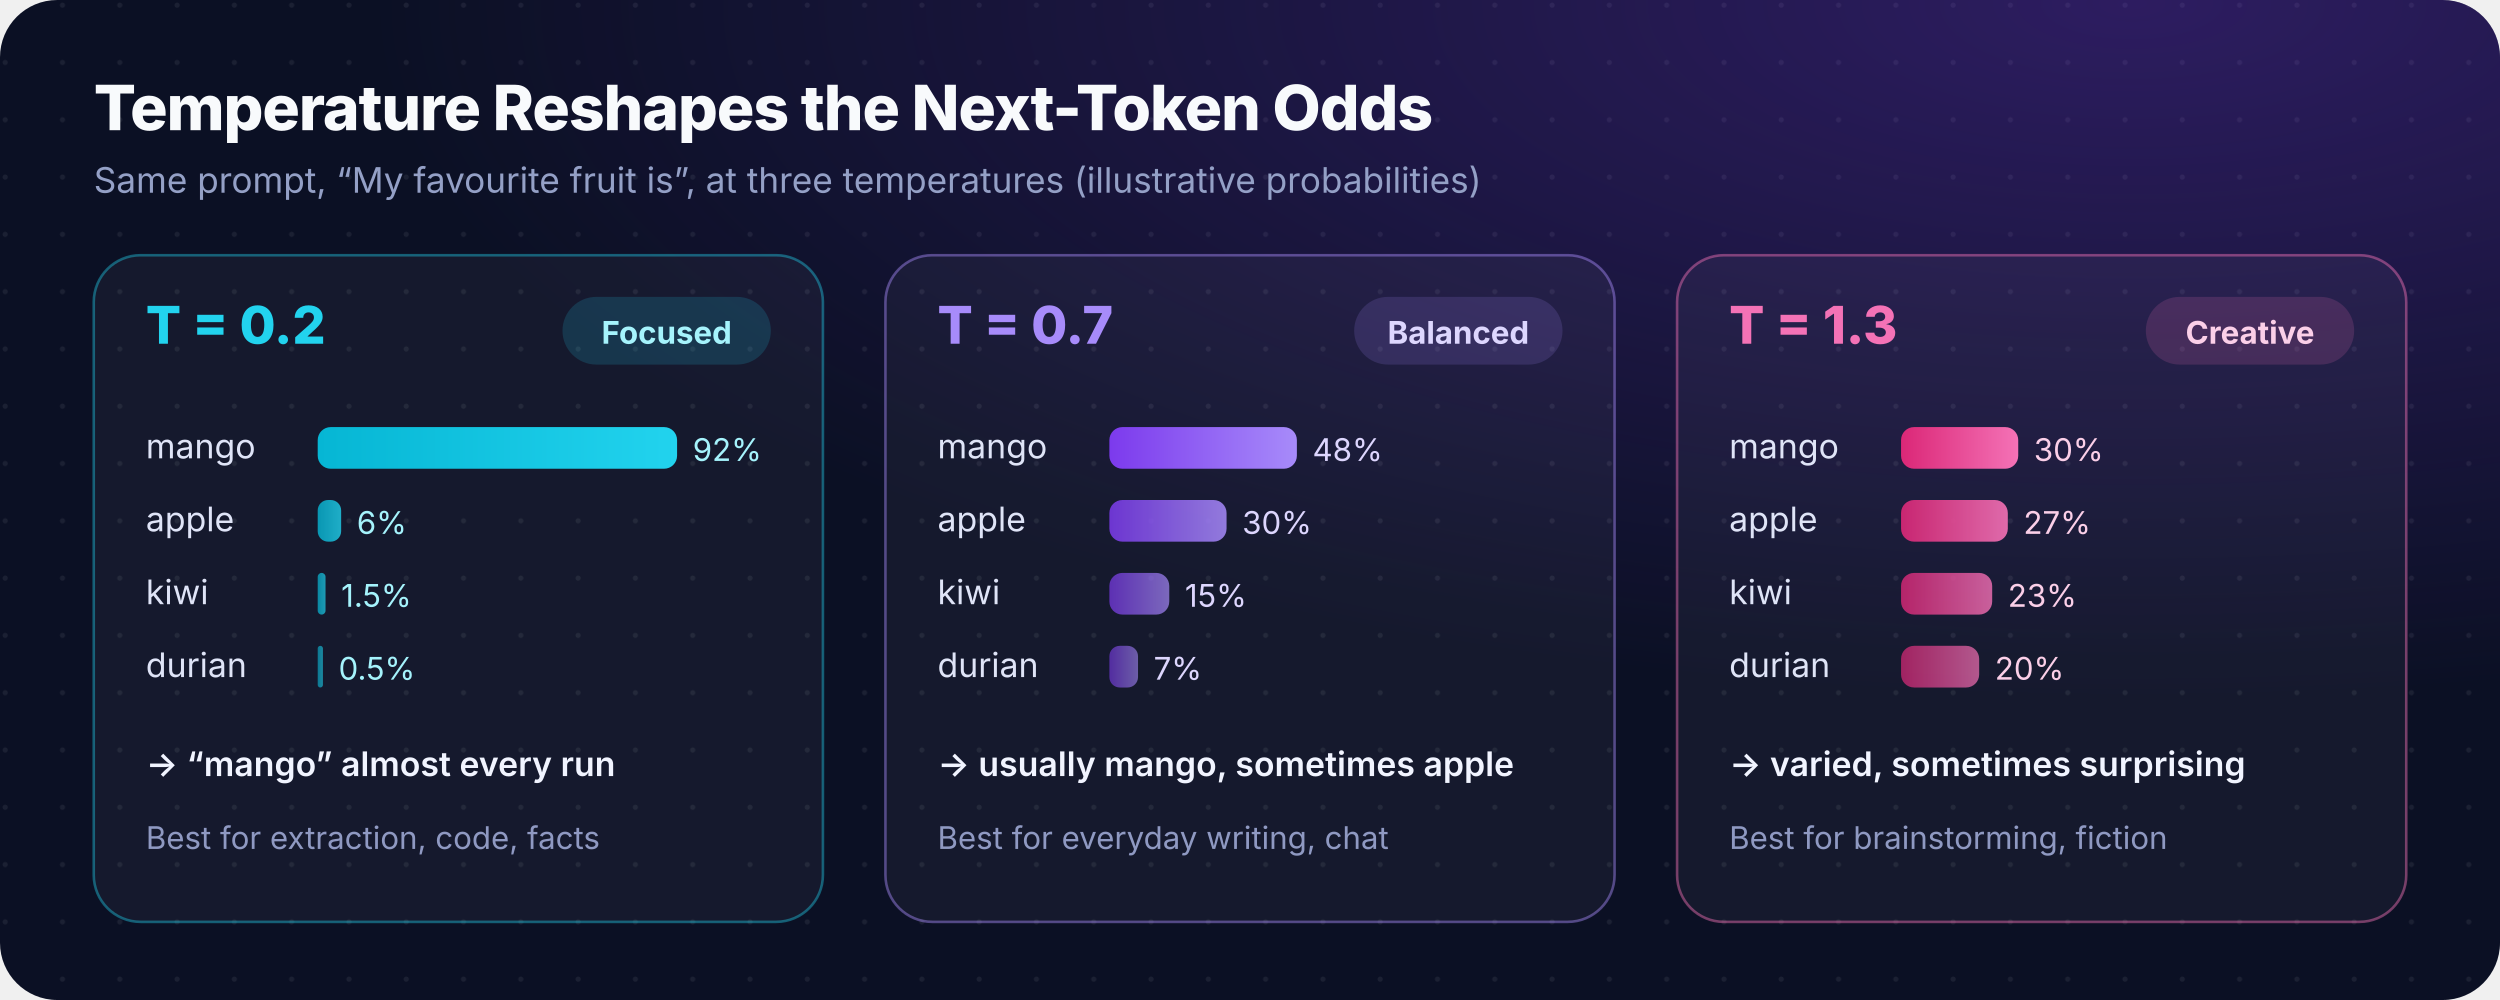
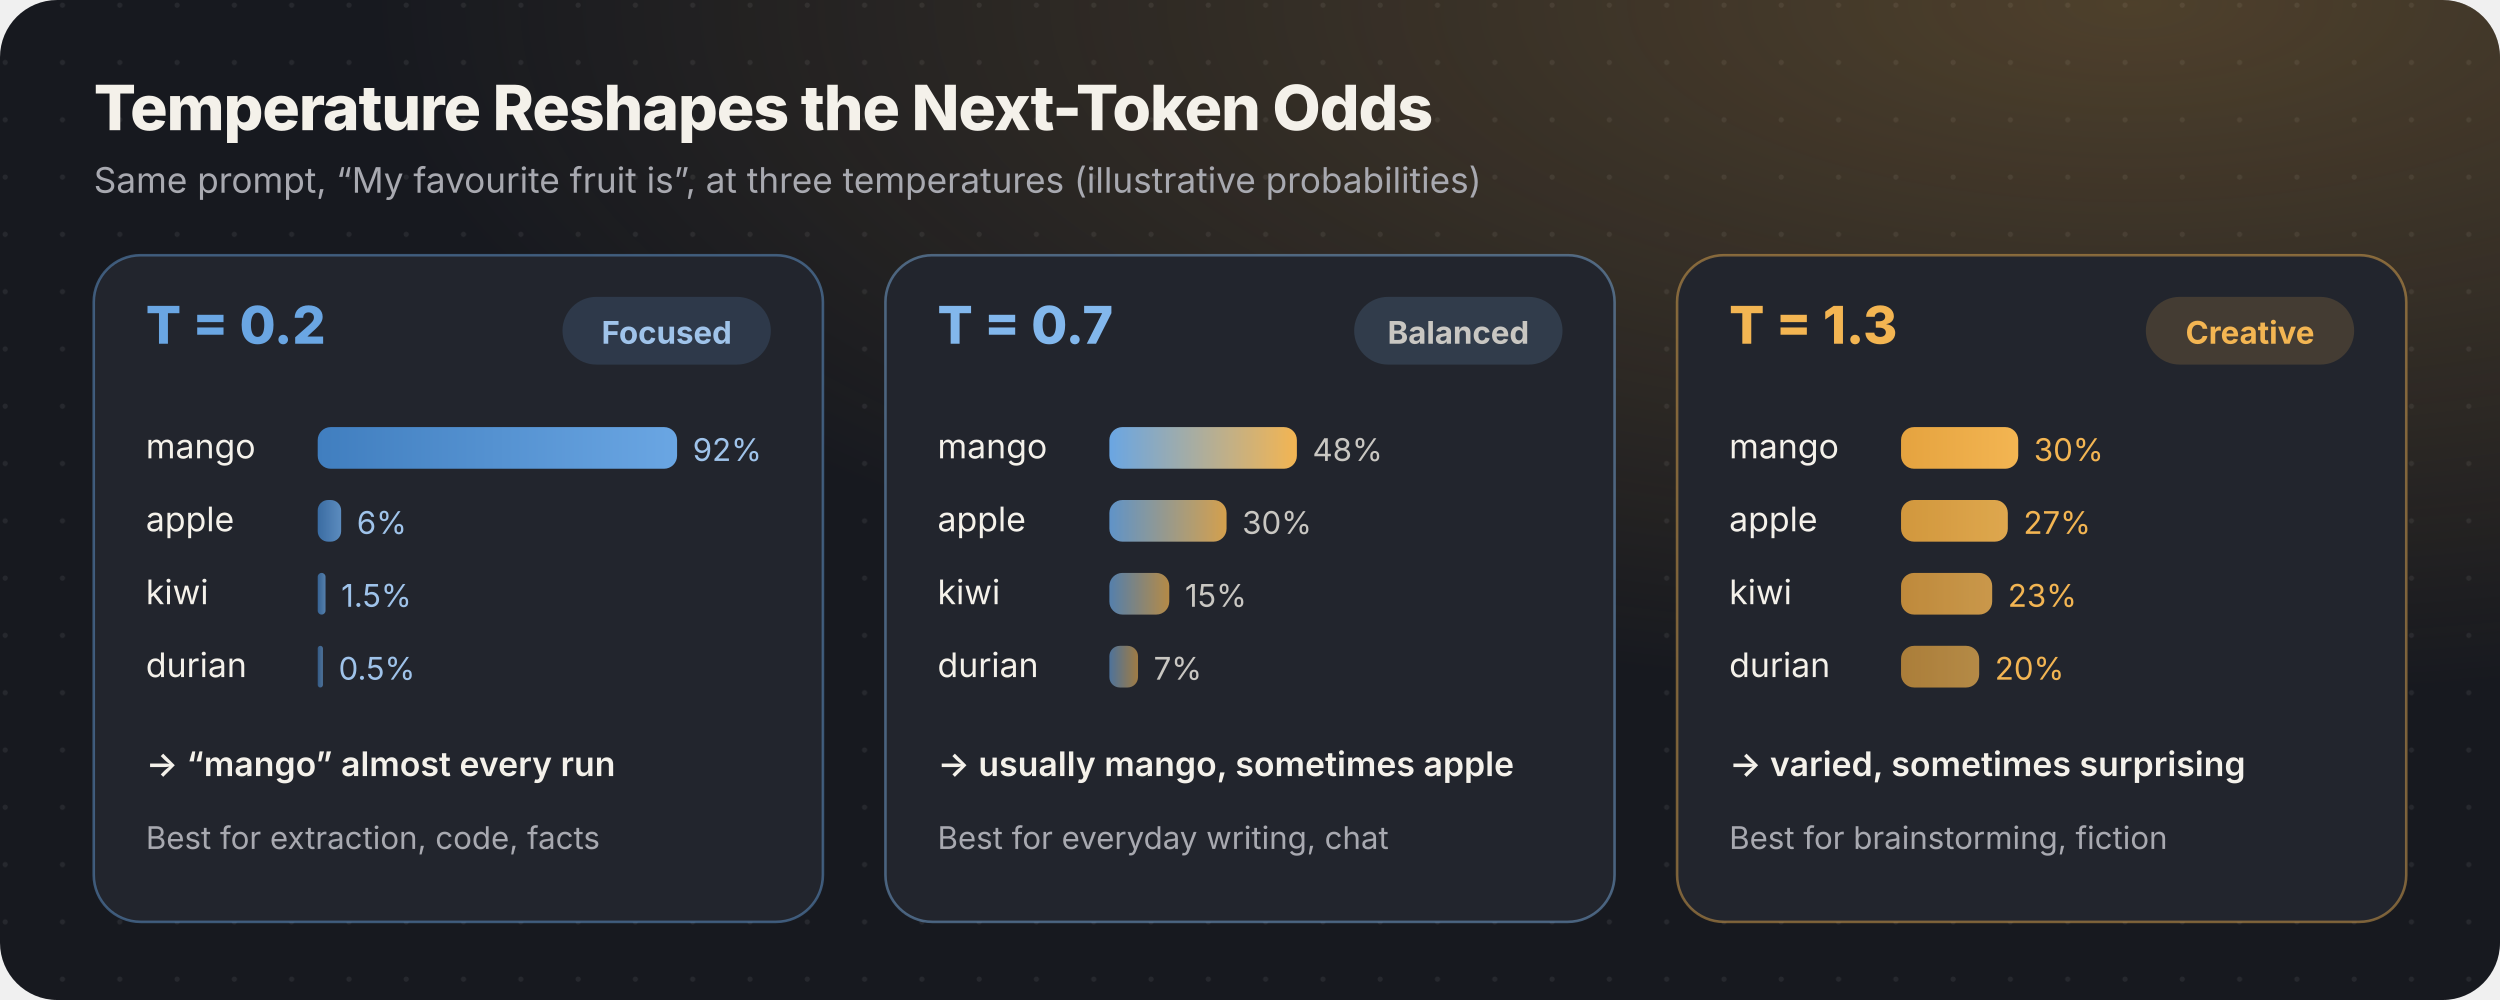
<svg xmlns="http://www.w3.org/2000/svg" viewBox="0 0 960 384" font-family="Inter, -apple-system, 'Segoe UI', Helvetica, Arial, sans-serif">
  <defs>
    <pattern id="dots" width="22" height="22" patternUnits="userSpaceOnUse">
      <circle cx="2" cy="2" r="1" fill="#fff" fill-opacity=".07" />
    </pattern>
    <radialGradient id="g1" cx=".85" cy="0" r=".7">
-       <stop offset="0" stop-color="#7c3aed" stop-opacity=".3" />
-       <stop offset="1" stop-color="#7c3aed" stop-opacity="0" />
+       <stop offset="0" stop-color="#F3B552" stop-opacity=".25" />
+       <stop offset="1" stop-color="#F3B552" stop-opacity="0" />
    </radialGradient>
    <linearGradient id="c1" x1="0" x2="1">
-       <stop offset="0" stop-color="#06b6d4" />
-       <stop offset="1" stop-color="#22d3ee" />
+       <stop offset="0" stop-color="#407EBF" />
+       <stop offset="1" stop-color="#6AA6E3" />
    </linearGradient>
    <linearGradient id="c2" x1="0" x2="1">
-       <stop offset="0" stop-color="#7c3aed" />
-       <stop offset="1" stop-color="#a78bfa" />
+       <stop offset="0" stop-color="#6AA6E3" />
+       <stop offset="1" stop-color="#F3B552" />
    </linearGradient>
    <linearGradient id="c3" x1="0" x2="1">
-       <stop offset="0" stop-color="#db2777" />
-       <stop offset="1" stop-color="#f472b6" />
+       <stop offset="0" stop-color="#E5A33F" />
+       <stop offset="1" stop-color="#F3B552" />
    </linearGradient>
  </defs>
-   <rect width="960" height="384" rx="22" fill="#0b1024" />
+   <rect width="960" height="384" rx="22" fill="#17191F" />
  <rect width="960" height="384" rx="22" fill="url(#dots)" />
  <rect width="960" height="384" rx="22" fill="url(#g1)" />
-   <text x="36" y="50" fill="#f8fafc" font-size="24" font-weight="800" letter-spacing="-.4">Temperature Reshapes the Next-Token Odds</text>
-   <text x="36" y="74" fill="#94a0c6" font-size="13.5">Same prompt, “My favourite fruit is”, at three temperatures (illustrative probabilities)</text>
-   <rect x="36" y="98" width="280" height="256" rx="18" fill="#fff" fill-opacity=".04" stroke="#22d3ee" stroke-opacity=".4" />
-   <text x="56" y="132" fill="#22d3ee" font-size="20" font-weight="800">T = 0.2</text>
-   <rect x="216" y="114" width="80" height="26" rx="13" fill="#22d3ee" fill-opacity=".16" />
-   <text x="256" y="132" fill="#a5f3fc" font-size="12" font-weight="700" text-anchor="middle">Focused</text>
-   <g font-size="13" fill="#dfe4f7">
+   <text x="36" y="50" fill="#F4F1EA" font-size="24" font-weight="800" letter-spacing="-.4">Temperature Reshapes the Next-Token Odds</text>
+   <text x="36" y="74" fill="#A8A9B0" font-size="13.5">Same prompt, “My favourite fruit is”, at three temperatures (illustrative probabilities)</text>
+   <rect x="36" y="98" width="280" height="256" rx="18" fill="#22252D" stroke="#6AA6E3" stroke-opacity=".45" />
+   <text x="56" y="132" fill="#6AA6E3" font-size="20" font-weight="800">T = 0.2</text>
+   <rect x="216" y="114" width="80" height="26" rx="13" fill="#6AA6E3" fill-opacity=".16" />
+   <text x="256" y="132" fill="#9FC3EA" font-size="12" font-weight="700" text-anchor="middle">Focused</text>
+   <g font-size="13" fill="#F4F1EA">
    <text x="56" y="176">mango</text>
    <rect x="122" y="164" width="138" height="16" rx="5" fill="url(#c1)" />
-     <text x="266" y="177" fill="#a5f3fc" font-size="12">92%</text>
+     <text x="266" y="177" fill="#9FC3EA" font-size="12">92%</text>
    <text x="56" y="204">apple</text>
    <rect x="122" y="192" width="9" height="16" rx="4" fill="url(#c1)" opacity=".8" />
-     <text x="137" y="205" fill="#a5f3fc" font-size="12">6%</text>
+     <text x="137" y="205" fill="#9FC3EA" font-size="12">6%</text>
    <text x="56" y="232">kiwi</text>
    <rect x="122" y="220" width="3" height="16" rx="1.5" fill="url(#c1)" opacity=".7" />
-     <text x="131" y="233" fill="#a5f3fc" font-size="12">1.5%</text>
+     <text x="131" y="233" fill="#9FC3EA" font-size="12">1.5%</text>
    <text x="56" y="260">durian</text>
    <rect x="122" y="248" width="2" height="16" rx="1" fill="url(#c1)" opacity=".6" />
-     <text x="130" y="261" fill="#a5f3fc" font-size="12">0.5%</text>
+     <text x="130" y="261" fill="#9FC3EA" font-size="12">0.5%</text>
  </g>
-   <text x="56" y="298" fill="#f1f4ff" font-size="13" font-weight="600">→ “mango” almost every run</text>
-   <text x="56" y="326" fill="#8f99c2" font-size="12">Best for extraction, code, facts</text>
-   <rect x="340" y="98" width="280" height="256" rx="18" fill="#fff" fill-opacity=".04" stroke="#a78bfa" stroke-opacity=".45" />
-   <text x="360" y="132" fill="#a78bfa" font-size="20" font-weight="800">T = 0.7</text>
-   <rect x="520" y="114" width="80" height="26" rx="13" fill="#a78bfa" fill-opacity=".16" />
-   <text x="560" y="132" fill="#ddd6fe" font-size="12" font-weight="700" text-anchor="middle">Balanced</text>
-   <g font-size="13" fill="#dfe4f7">
+   <text x="56" y="298" fill="#F4F1EA" font-size="13" font-weight="600">→ “mango” almost every run</text>
+   <text x="56" y="326" fill="#A8A9B0" font-size="12">Best for extraction, code, facts</text>
+   <rect x="340" y="98" width="280" height="256" rx="18" fill="#22252D" stroke="#82B7EC" stroke-opacity=".45" />
+   <text x="360" y="132" fill="#82B7EC" font-size="20" font-weight="800">T = 0.7</text>
+   <rect x="520" y="114" width="80" height="26" rx="13" fill="#82B7EC" fill-opacity=".16" />
+   <text x="560" y="132" fill="#C9C7C2" font-size="12" font-weight="700" text-anchor="middle">Balanced</text>
+   <g font-size="13" fill="#F4F1EA">
    <text x="360" y="176">mango</text>
    <rect x="426" y="164" width="72" height="16" rx="5" fill="url(#c2)" />
-     <text x="504" y="177" fill="#ddd6fe" font-size="12">48%</text>
+     <text x="504" y="177" fill="#C9C7C2" font-size="12">48%</text>
    <text x="360" y="204">apple</text>
    <rect x="426" y="192" width="45" height="16" rx="5" fill="url(#c2)" opacity=".85" />
-     <text x="477" y="205" fill="#ddd6fe" font-size="12">30%</text>
+     <text x="477" y="205" fill="#C9C7C2" font-size="12">30%</text>
    <text x="360" y="232">kiwi</text>
    <rect x="426" y="220" width="23" height="16" rx="5" fill="url(#c2)" opacity=".7" />
-     <text x="455" y="233" fill="#ddd6fe" font-size="12">15%</text>
+     <text x="455" y="233" fill="#C9C7C2" font-size="12">15%</text>
    <text x="360" y="260">durian</text>
    <rect x="426" y="248" width="11" height="16" rx="4" fill="url(#c2)" opacity=".6" />
-     <text x="443" y="261" fill="#ddd6fe" font-size="12">7%</text>
+     <text x="443" y="261" fill="#C9C7C2" font-size="12">7%</text>
  </g>
-   <text x="360" y="298" fill="#f1f4ff" font-size="13" font-weight="600">→ usually mango, sometimes apple</text>
-   <text x="360" y="326" fill="#8f99c2" font-size="12">Best for everyday writing, chat</text>
-   <rect x="644" y="98" width="280" height="256" rx="18" fill="#fff" fill-opacity=".04" stroke="#f472b6" stroke-opacity=".45" />
-   <text x="664" y="132" fill="#f472b6" font-size="20" font-weight="800">T = 1.3</text>
-   <rect x="824" y="114" width="80" height="26" rx="13" fill="#f472b6" fill-opacity=".16" />
-   <text x="864" y="132" fill="#fbcfe8" font-size="12" font-weight="700" text-anchor="middle">Creative</text>
-   <g font-size="13" fill="#dfe4f7">
+   <text x="360" y="298" fill="#F4F1EA" font-size="13" font-weight="600">→ usually mango, sometimes apple</text>
+   <text x="360" y="326" fill="#A8A9B0" font-size="12">Best for everyday writing, chat</text>
+   <rect x="644" y="98" width="280" height="256" rx="18" fill="#22252D" stroke="#F3B552" stroke-opacity=".45" />
+   <text x="664" y="132" fill="#F3B552" font-size="20" font-weight="800">T = 1.3</text>
+   <rect x="824" y="114" width="80" height="26" rx="13" fill="#F3B552" fill-opacity=".16" />
+   <text x="864" y="132" fill="#F3B552" font-size="12" font-weight="700" text-anchor="middle">Creative</text>
+   <g font-size="13" fill="#F4F1EA">
    <text x="664" y="176">mango</text>
    <rect x="730" y="164" width="45" height="16" rx="5" fill="url(#c3)" />
-     <text x="781" y="177" fill="#fbcfe8" font-size="12">30%</text>
+     <text x="781" y="177" fill="#F3B552" font-size="12">30%</text>
    <text x="664" y="204">apple</text>
    <rect x="730" y="192" width="41" height="16" rx="5" fill="url(#c3)" opacity=".9" />
-     <text x="777" y="205" fill="#fbcfe8" font-size="12">27%</text>
+     <text x="777" y="205" fill="#F3B552" font-size="12">27%</text>
    <text x="664" y="232">kiwi</text>
    <rect x="730" y="220" width="35" height="16" rx="5" fill="url(#c3)" opacity=".8" />
-     <text x="771" y="233" fill="#fbcfe8" font-size="12">23%</text>
+     <text x="771" y="233" fill="#F3B552" font-size="12">23%</text>
    <text x="664" y="260">durian</text>
    <rect x="730" y="248" width="30" height="16" rx="5" fill="url(#c3)" opacity=".7" />
-     <text x="766" y="261" fill="#fbcfe8" font-size="12">20%</text>
+     <text x="766" y="261" fill="#F3B552" font-size="12">20%</text>
  </g>
-   <text x="664" y="298" fill="#f1f4ff" font-size="13" font-weight="600">→ varied, sometimes surprising</text>
-   <text x="664" y="326" fill="#8f99c2" font-size="12">Best for brainstorming, fiction</text>
+   <text x="664" y="298" fill="#F4F1EA" font-size="13" font-weight="600">→ varied, sometimes surprising</text>
+   <text x="664" y="326" fill="#A8A9B0" font-size="12">Best for brainstorming, fiction</text>
</svg>
